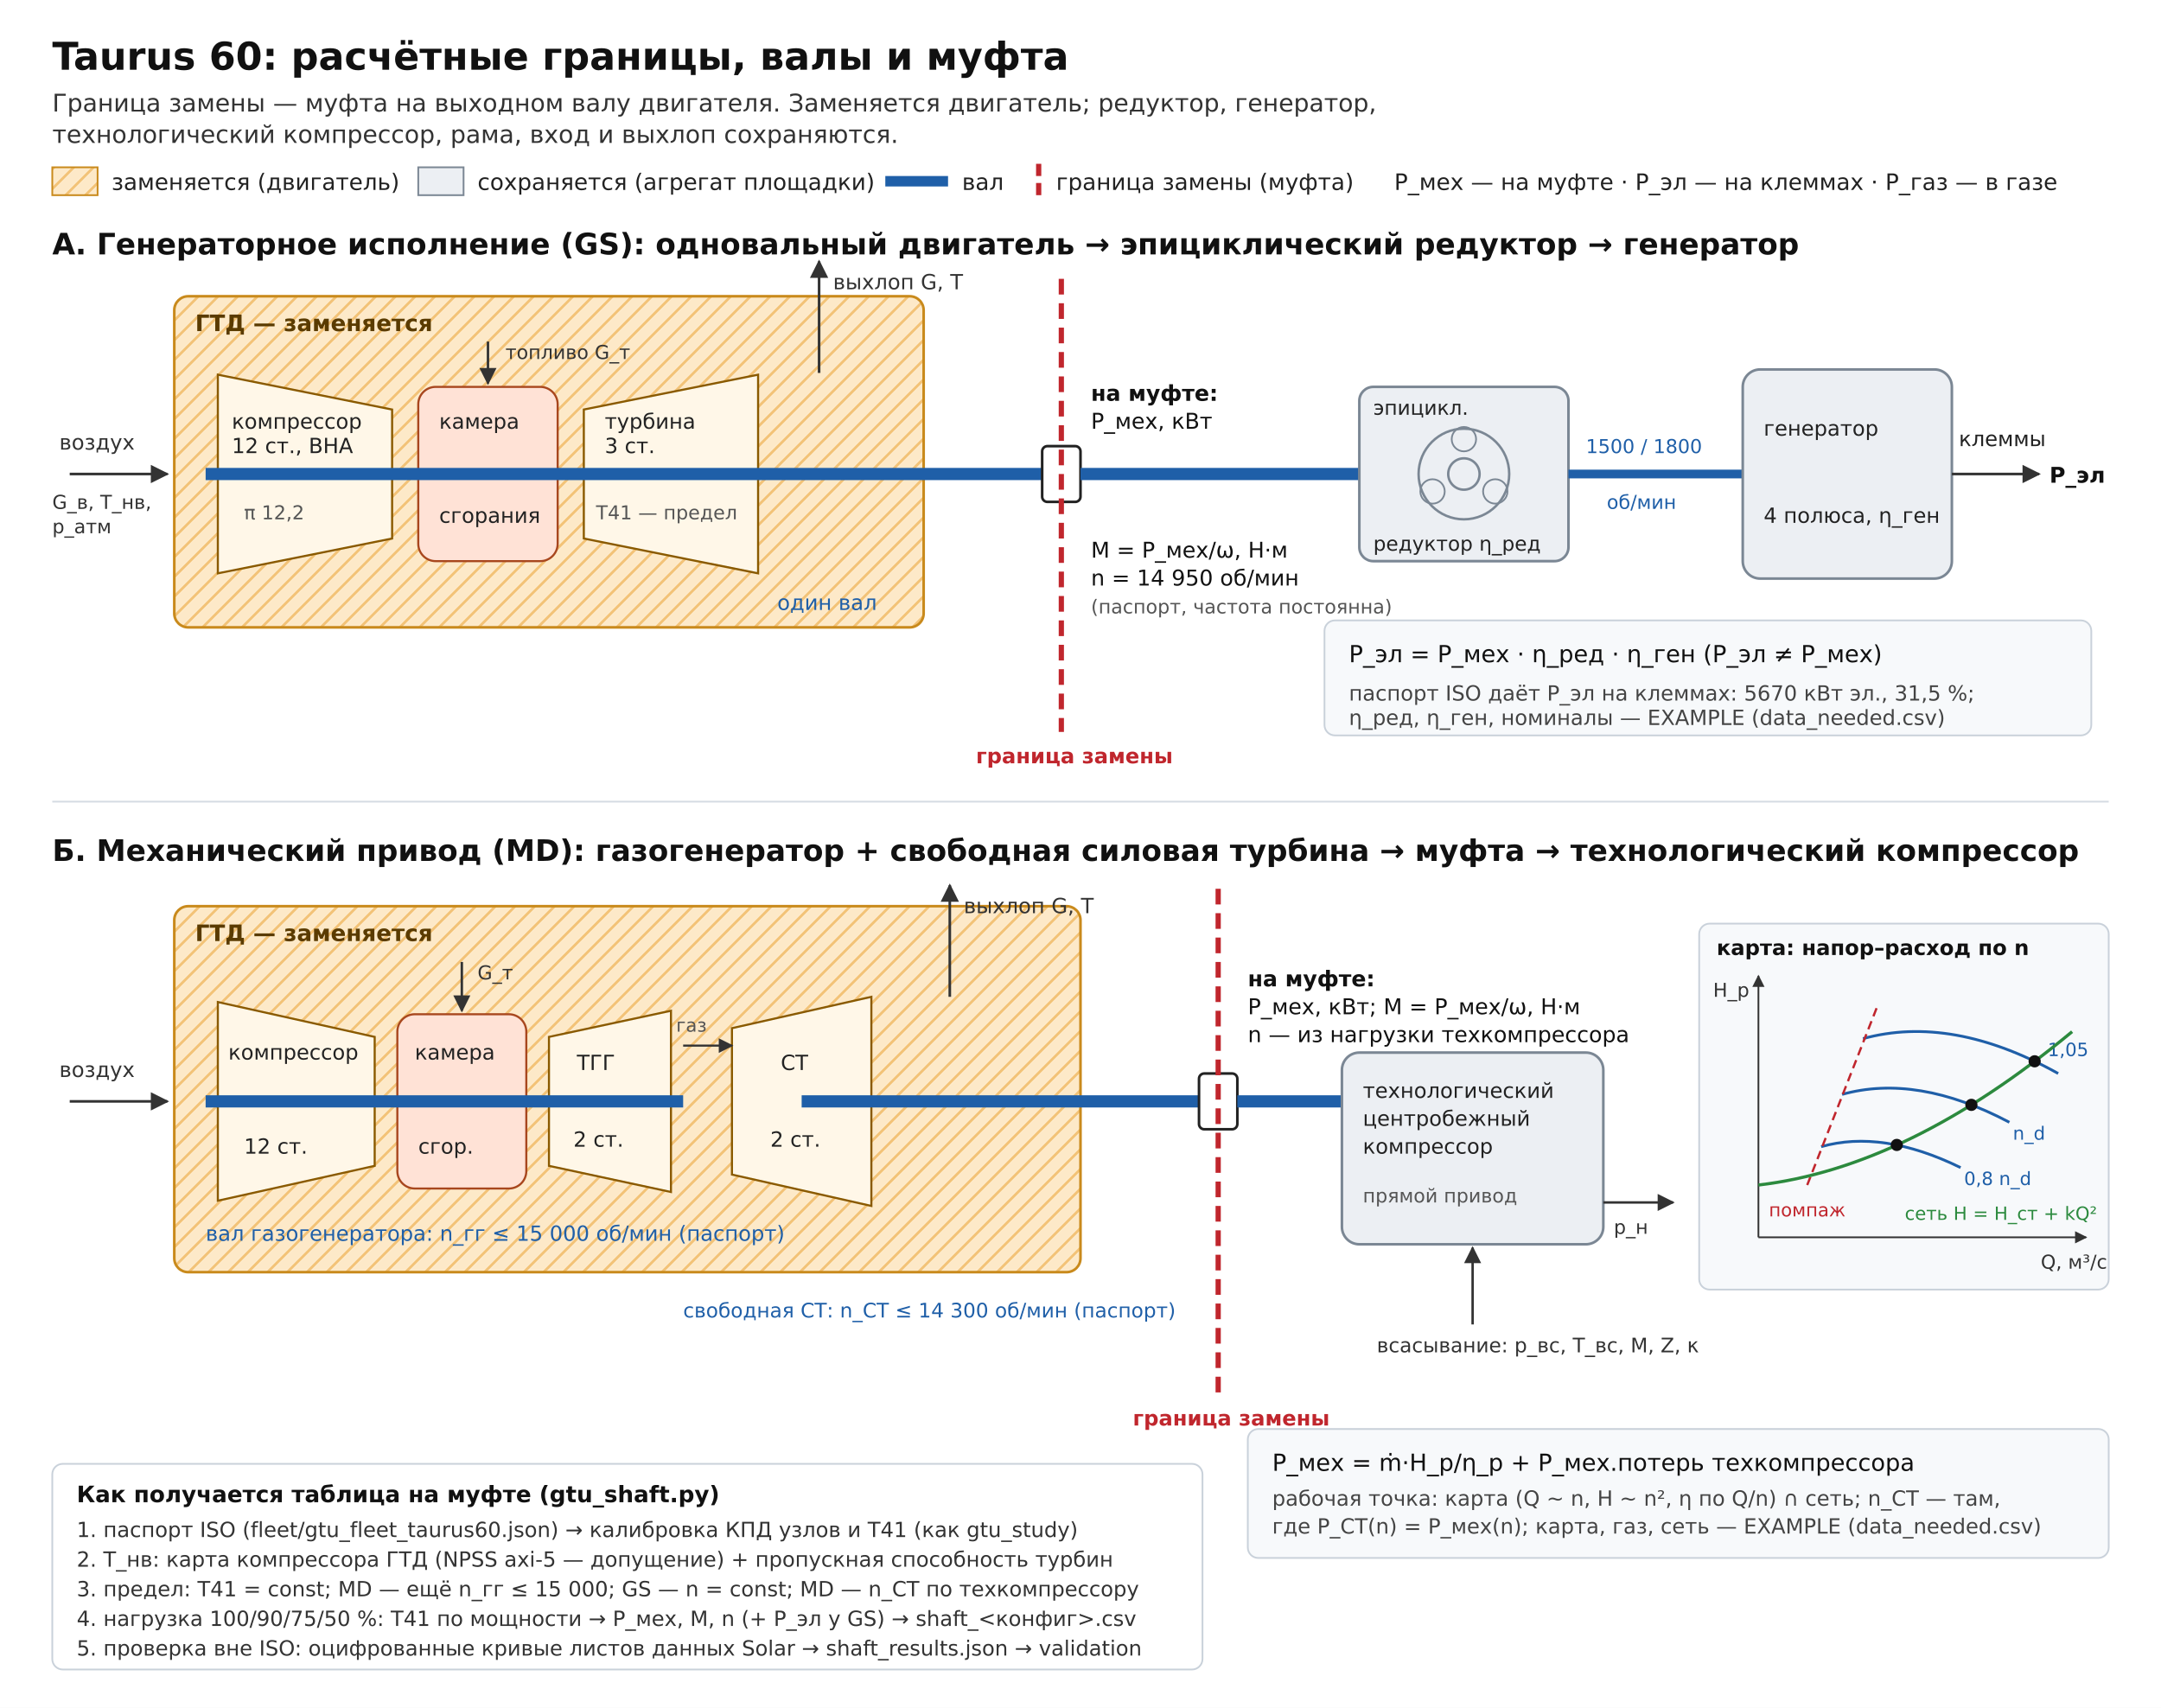
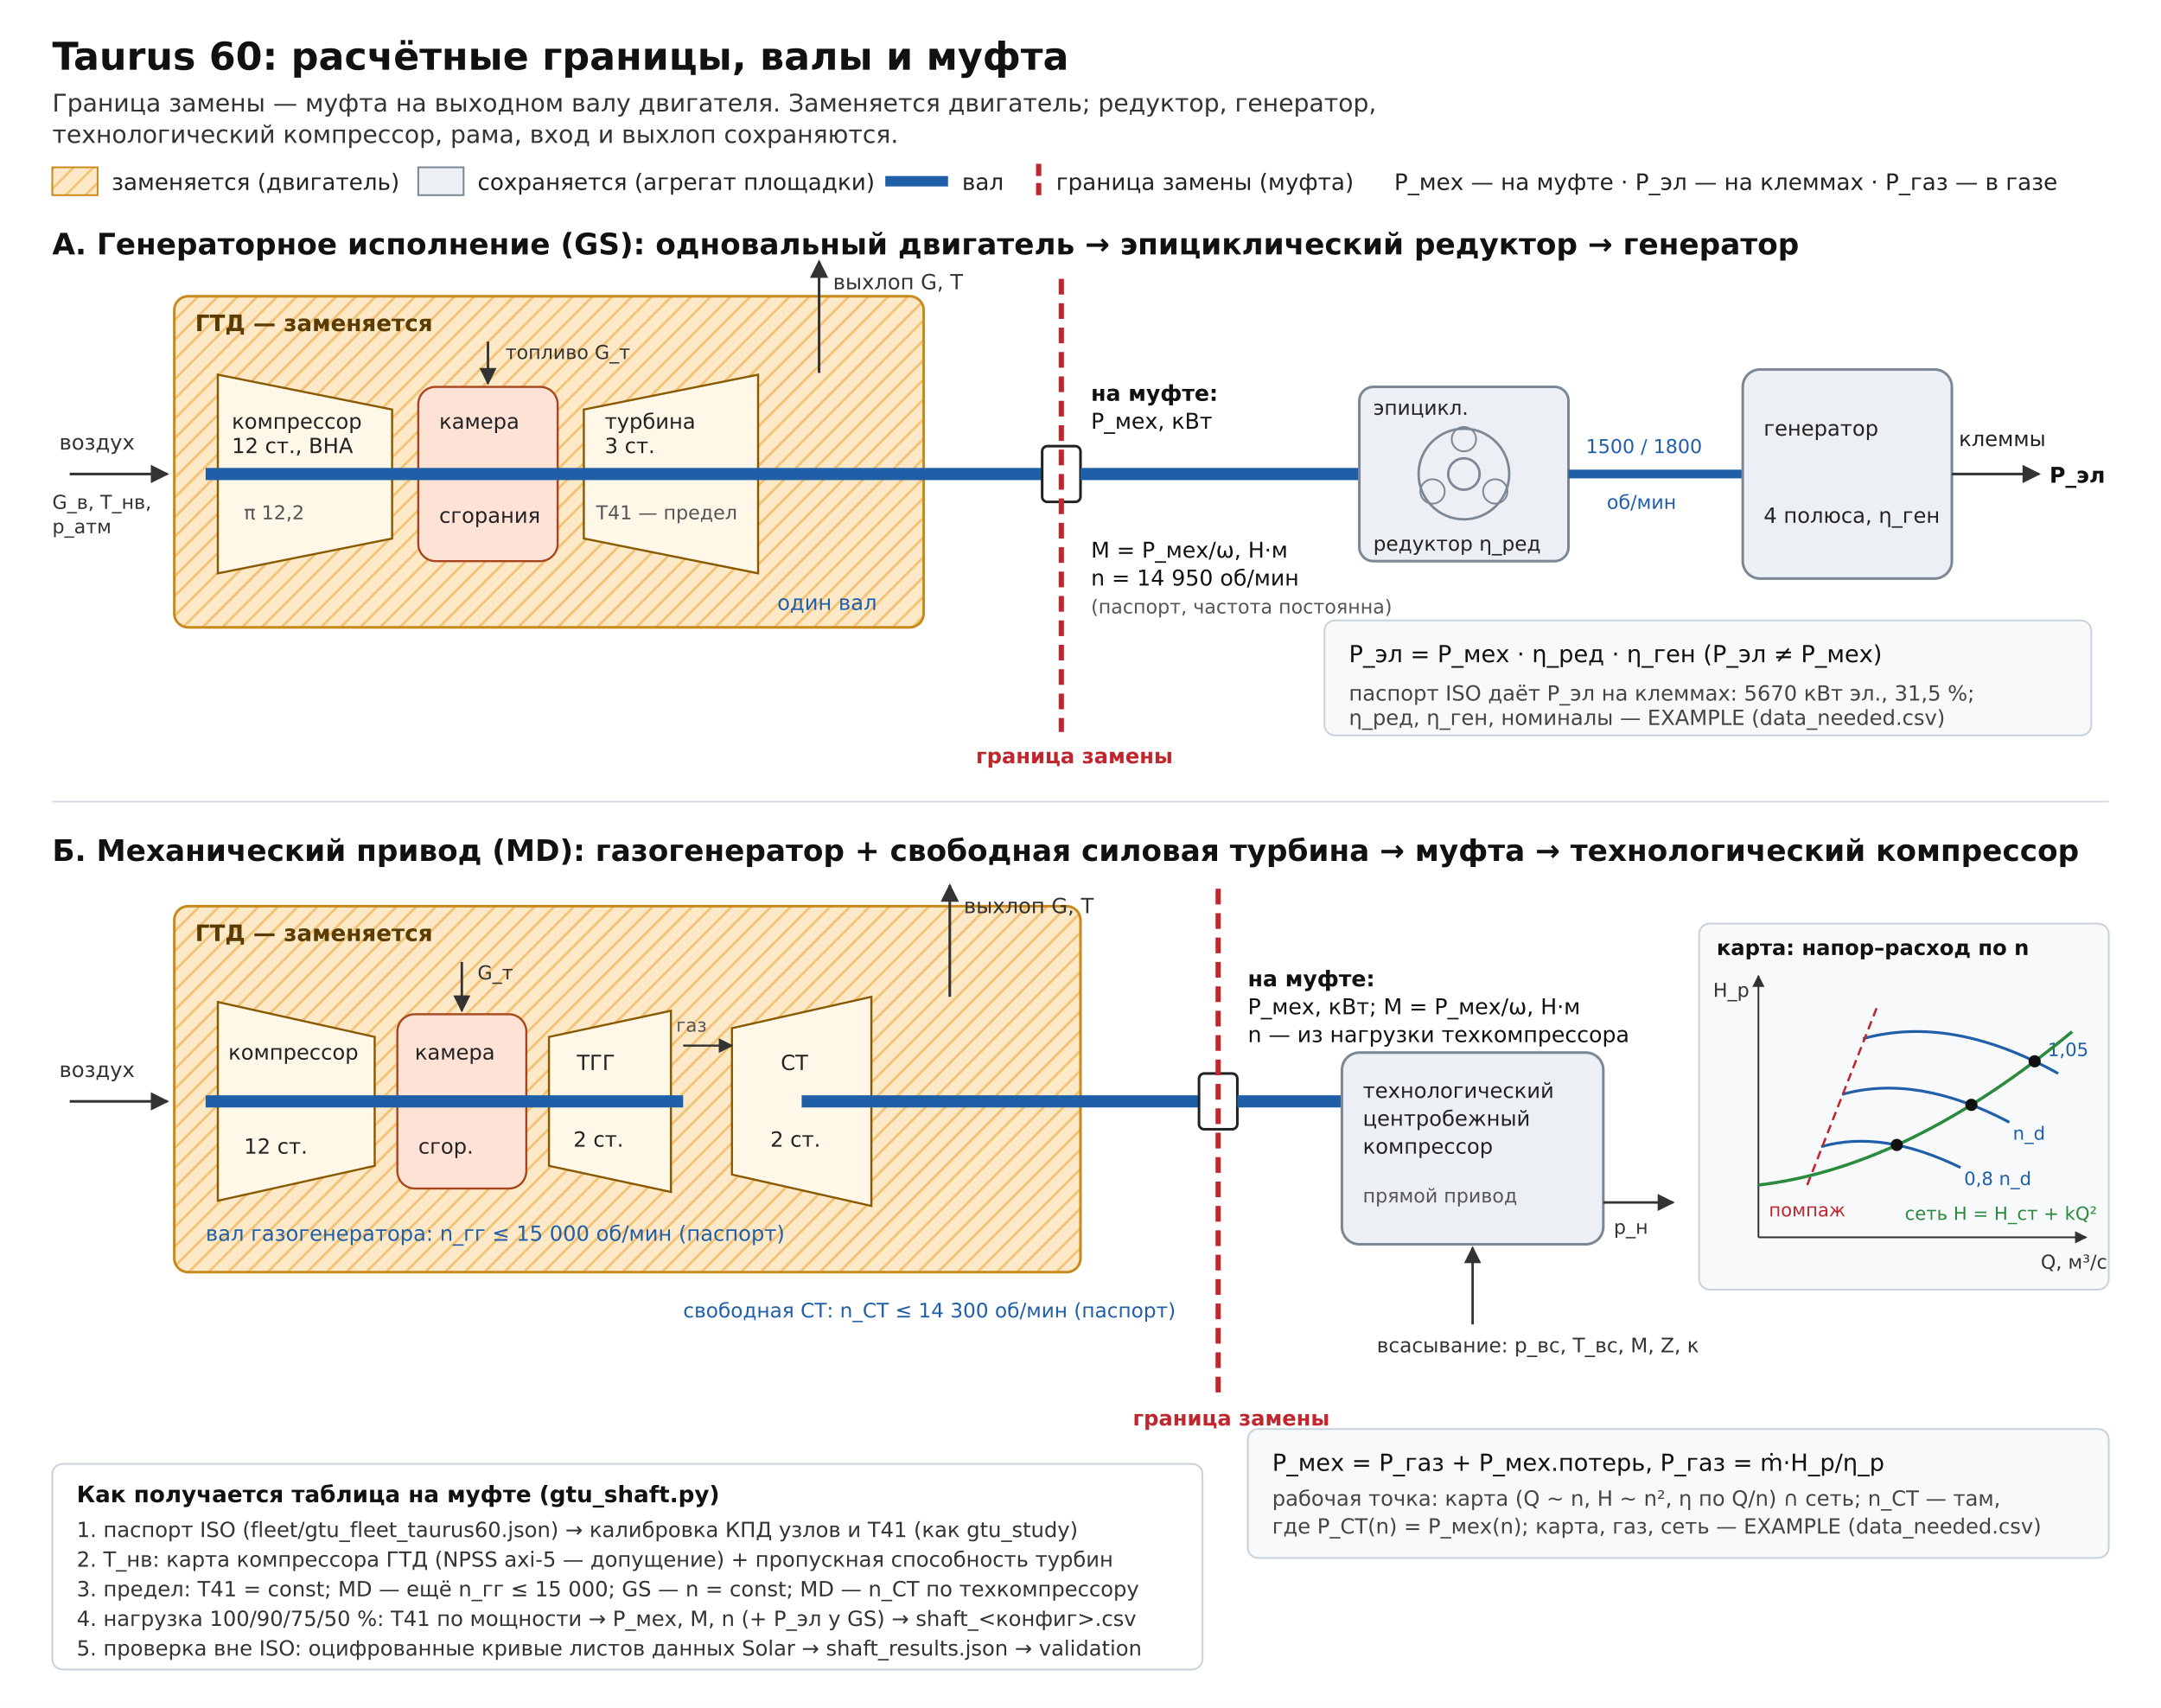
<svg xmlns="http://www.w3.org/2000/svg" width="1240" height="980" viewBox="0 0 1240 980" font-family="DejaVu Sans, Arial, sans-serif" role="img" aria-labelledby="t d">
  <defs>
    <marker id="ar" viewBox="0 0 10 10" refX="9" refY="5" markerWidth="7" markerHeight="7" orient="auto-start-reverse">
      <path d="M0,0 L10,5 L0,10 z" fill="#333" />
    </marker>
    <marker id="arB" viewBox="0 0 10 10" refX="9" refY="5" markerWidth="7" markerHeight="7" orient="auto-start-reverse">
      <path d="M0,0 L10,5 L0,10 z" fill="#1f5fa8" />
    </marker>
    <pattern id="hatch" width="8" height="8" patternUnits="userSpaceOnUse" patternTransform="rotate(45)">
      <rect width="8" height="8" fill="#fde9c8" />
      <line x1="0" y1="0" x2="0" y2="8" stroke="#f3c47a" stroke-width="3" />
    </pattern>
  </defs>
  <rect width="1240" height="980" fill="#ffffff" />
  <text x="30" y="40" font-size="22" font-weight="bold" fill="#111">Taurus 60: расчётные границы, валы и муфта</text>
  <text x="30" y="64" font-size="14" fill="#333">Граница замены — муфта на выходном валу двигателя. Заменяется двигатель; редуктор, генератор,</text>
  <text x="30" y="82" font-size="14" fill="#333">технологический компрессор, рама, вход и выхлоп сохраняются.</text>
  <g transform="translate(30,96)" font-size="13" fill="#222">
    <rect x="0" y="0" width="26" height="16" fill="url(#hatch)" stroke="#c98a1c" />
    <text x="34" y="13">заменяется (двигатель)</text>
    <rect x="210" y="0" width="26" height="16" fill="#eceff3" stroke="#7b8794" />
    <text x="244" y="13">сохраняется (агрегат площадки)</text>
    <line x1="478" y1="8" x2="514" y2="8" stroke="#1f5fa8" stroke-width="6" />
    <text x="522" y="13">вал</text>
    <line x1="566" y1="-2" x2="566" y2="20" stroke="#c0262d" stroke-width="3" stroke-dasharray="7 4" />
    <text x="576" y="13">граница замены (муфта)</text>
    <text x="770" y="13">P_мех — на муфте · P_эл — на клеммах · P_газ — в газе</text>
  </g>
  <text x="30" y="146" font-size="17" font-weight="bold" fill="#111">А. Генераторное исполнение (GS): одновальный двигатель → эпициклический редуктор → генератор</text>
  <g font-size="12" fill="#333">
    <line x1="40" y1="272" x2="96" y2="272" stroke="#333" stroke-width="1.5" marker-end="url(#ar)" />
    <text x="34" y="258">воздух</text>
    <text x="30" y="292" font-size="11">G_в, T_нв,</text>
    <text x="30" y="306" font-size="11">p_атм</text>
  </g>
  <rect x="100" y="170" width="430" height="190" rx="8" fill="url(#hatch)" stroke="#c98a1c" stroke-width="1.5" />
  <text x="112" y="190" font-size="13" font-weight="bold" fill="#5a3b00">ГТД — заменяется</text>
  <polygon points="125,215 225,235 225,309 125,329" fill="#fff7e8" stroke="#8a5a00" stroke-width="1.2" />
  <text x="133" y="246" font-size="12" fill="#222">компрессор</text>
  <text x="133" y="260" font-size="12" fill="#222">12 ст., ВНА</text>
  <text x="140" y="298" font-size="11" fill="#555">π 12,2</text>
  <rect x="240" y="222" width="80" height="100" rx="10" fill="#ffe2d6" stroke="#a8471e" stroke-width="1.2" />
  <text x="252" y="246" font-size="12" fill="#222">камера</text>
  <text x="252" y="300" font-size="12" fill="#222">сгорания</text>
  <line x1="280" y1="196" x2="280" y2="220" stroke="#333" stroke-width="1.4" marker-end="url(#ar)" />
  <text x="290" y="206" font-size="11" fill="#333">топливо G_т</text>
  <polygon points="335,235 435,215 435,329 335,309" fill="#fff7e8" stroke="#8a5a00" stroke-width="1.2" />
  <text x="347" y="246" font-size="12" fill="#222">турбина</text>
  <text x="347" y="260" font-size="12" fill="#222">3 ст.</text>
  <text x="342" y="298" font-size="11" fill="#555">T41 — предел</text>
  <line x1="470" y1="214" x2="470" y2="150" stroke="#333" stroke-width="1.5" marker-end="url(#ar)" />
  <text x="478" y="166" font-size="12" fill="#333">выхлоп G, T</text>
  <line x1="118" y1="272" x2="600" y2="272" stroke="#1f5fa8" stroke-width="7" />
  <text x="446" y="350" font-size="12" fill="#1f5fa8">один вал</text>
  <rect x="598" y="256" width="22" height="32" rx="3" fill="#ffffff" stroke="#222" stroke-width="1.5" />
  <line x1="609" y1="160" x2="609" y2="420" stroke="#c0262d" stroke-width="3" stroke-dasharray="9 5" />
  <text x="560" y="438" font-size="12" font-weight="bold" fill="#c0262d">граница замены</text>
  <g font-size="12.5" fill="#111">
-     <rect x="520" y="372" width="180" height="0" />
    <text x="626" y="230" font-weight="bold">на муфте:</text>
    <text x="626" y="246">P_мех, кВт</text>
    <text x="626" y="320">M = P_мех/ω, Н·м</text>
    <text x="626" y="336">n = 14 950 об/мин</text>
    <text x="626" y="352" font-size="11" fill="#555">(паспорт, частота постоянна)</text>
  </g>
  <line x1="620" y1="272" x2="780" y2="272" stroke="#1f5fa8" stroke-width="7" />
  <rect x="780" y="222" width="120" height="100" rx="8" fill="#eceff3" stroke="#7b8794" stroke-width="1.5" />
  <circle cx="840" cy="272" r="26" fill="none" stroke="#7b8794" stroke-width="1.4" />
  <circle cx="840" cy="272" r="9" fill="none" stroke="#7b8794" stroke-width="1.4" />
  <circle cx="840" cy="252" r="7" fill="none" stroke="#7b8794" />
  <circle cx="822" cy="282" r="7" fill="none" stroke="#7b8794" />
  <circle cx="858" cy="282" r="7" fill="none" stroke="#7b8794" />
  <text x="788" y="238" font-size="11.5" fill="#222">эпицикл.</text>
  <text x="788" y="316" font-size="11.5" fill="#222">редуктор η_ред</text>
  <line x1="900" y1="272" x2="1000" y2="272" stroke="#1f5fa8" stroke-width="5" />
  <text x="910" y="260" font-size="11" fill="#1f5fa8">1500 / 1800</text>
  <text x="922" y="292" font-size="11" fill="#1f5fa8">об/мин</text>
  <rect x="1000" y="212" width="120" height="120" rx="10" fill="#eceff3" stroke="#7b8794" stroke-width="1.5" />
  <text x="1012" y="250" font-size="12" fill="#222">генератор</text>
  <text x="1012" y="300" font-size="12" fill="#222">4 полюса, η_ген</text>
  <line x1="1120" y1="272" x2="1170" y2="272" stroke="#333" stroke-width="1.5" marker-end="url(#ar)" />
  <text x="1124" y="256" font-size="12" fill="#222">клеммы</text>
  <text x="1176" y="277" font-size="12.5" font-weight="bold" fill="#111">P_эл</text>
  <rect x="760" y="356" width="440" height="66" rx="6" fill="#f7f9fb" stroke="#c9d1da" />
  <text x="774" y="380" font-size="13.5" fill="#111">P_эл = P_мех · η_ред · η_ген  (P_эл ≠ P_мех)</text>
  <text x="774" y="402" font-size="12" fill="#444">паспорт ISO даёт P_эл на клеммах: 5670 кВт эл., 31,5 %;</text>
  <text x="774" y="416" font-size="12" fill="#444">η_ред, η_ген, номиналы — EXAMPLE (data_needed.csv)</text>
  <line x1="30" y1="460" x2="1210" y2="460" stroke="#d5dbe2" />
  <text x="30" y="494" font-size="17" font-weight="bold" fill="#111">Б. Механический привод (MD): газогенератор + свободная силовая турбина → муфта → технологический компрессор</text>
  <g font-size="12" fill="#333">
    <line x1="40" y1="632" x2="96" y2="632" stroke="#333" stroke-width="1.5" marker-end="url(#ar)" />
    <text x="34" y="618">воздух</text>
  </g>
  <rect x="100" y="520" width="520" height="210" rx="8" fill="url(#hatch)" stroke="#c98a1c" stroke-width="1.5" />
  <text x="112" y="540" font-size="13" font-weight="bold" fill="#5a3b00">ГТД — заменяется</text>
  <polygon points="125,575 215,595 215,669 125,689" fill="#fff7e8" stroke="#8a5a00" stroke-width="1.2" />
  <text x="131" y="608" font-size="12" fill="#222">компрессор</text>
  <text x="140" y="662" font-size="12" fill="#222">12 ст.</text>
  <rect x="228" y="582" width="74" height="100" rx="10" fill="#ffe2d6" stroke="#a8471e" stroke-width="1.2" />
  <text x="238" y="608" font-size="12" fill="#222">камера</text>
  <text x="240" y="662" font-size="12" fill="#222">сгор.</text>
  <line x1="265" y1="552" x2="265" y2="580" stroke="#333" stroke-width="1.4" marker-end="url(#ar)" />
  <text x="274" y="562" font-size="11" fill="#333">G_т</text>
  <polygon points="315,595 385,580 385,684 315,669" fill="#fff7e8" stroke="#8a5a00" stroke-width="1.2" />
  <text x="331" y="614" font-size="12" fill="#222">ТГГ</text>
  <text x="329" y="658" font-size="12" fill="#222">2 ст.</text>
  <line x1="118" y1="632" x2="392" y2="632" stroke="#1f5fa8" stroke-width="7" />
  <text x="118" y="712" font-size="12" fill="#1f5fa8">вал газогенератора: n_гг ≤ 15 000 об/мин (паспорт)</text>
  <polygon points="420,590 500,572 500,692 420,674" fill="#fff7e8" stroke="#8a5a00" stroke-width="1.2" />
  <text x="448" y="614" font-size="12" fill="#222">СТ</text>
  <text x="442" y="658" font-size="12" fill="#222">2 ст.</text>
  <line x1="392" y1="600" x2="420" y2="600" stroke="#333" stroke-width="1.2" marker-end="url(#ar)" />
  <text x="388" y="592" font-size="10.5" fill="#555">газ</text>
  <line x1="545" y1="572" x2="545" y2="508" stroke="#333" stroke-width="1.5" marker-end="url(#ar)" />
  <text x="553" y="524" font-size="12" fill="#333">выхлоп G, T</text>
  <line x1="460" y1="632" x2="690" y2="632" stroke="#1f5fa8" stroke-width="7" />
  <text x="392" y="756" font-size="11.5" fill="#1f5fa8">свободная СТ: n_СТ ≤ 14 300 об/мин (паспорт)</text>
  <rect x="688" y="616" width="22" height="32" rx="3" fill="#ffffff" stroke="#222" stroke-width="1.5" />
  <line x1="699" y1="510" x2="699" y2="800" stroke="#c0262d" stroke-width="3" stroke-dasharray="9 5" />
  <text x="650" y="818" font-size="12" font-weight="bold" fill="#c0262d">граница замены</text>
  <g font-size="12.5" fill="#111">
    <text x="716" y="566" font-weight="bold">на муфте:</text>
    <text x="716" y="582">P_мех, кВт; M = P_мех/ω, Н·м</text>
    <text x="716" y="598">n — из нагрузки техкомпрессора</text>
  </g>
  <line x1="710" y1="632" x2="770" y2="632" stroke="#1f5fa8" stroke-width="7" />
  <rect x="770" y="604" width="150" height="110" rx="10" fill="#eceff3" stroke="#7b8794" stroke-width="1.5" />
  <text x="782" y="630" font-size="12" fill="#222">технологический</text>
  <text x="782" y="646" font-size="12" fill="#222">центробежный</text>
  <text x="782" y="662" font-size="12" fill="#222">компрессор</text>
  <text x="782" y="690" font-size="11" fill="#555">прямой привод</text>
  <line x1="845" y1="760" x2="845" y2="716" stroke="#333" stroke-width="1.4" marker-end="url(#ar)" />
  <text x="790" y="776" font-size="11.5" fill="#333">всасывание: p_вс, T_вс, M, Z, κ</text>
  <line x1="920" y1="690" x2="960" y2="690" stroke="#333" stroke-width="1.4" marker-end="url(#ar)" />
  <text x="926" y="708" font-size="11" fill="#333">p_н</text>
  <g transform="translate(975,530)">
    <rect x="0" y="0" width="235" height="210" rx="6" fill="#f7f9fb" stroke="#c9d1da" />
    <text x="10" y="18" font-size="12" font-weight="bold" fill="#111">карта: напор–расход по n</text>
    <line x1="34" y1="180" x2="222" y2="180" stroke="#333" stroke-width="1" marker-end="url(#ar)" />
    <line x1="34" y1="180" x2="34" y2="30" stroke="#333" stroke-width="1" marker-end="url(#ar)" />
    <text x="196" y="198" font-size="11" fill="#333">Q, м³/с</text>
    <text x="8" y="42" font-size="11" fill="#333">H_p</text>
    <path d="M70,128 Q105,118 150,140" fill="none" stroke="#1f5fa8" stroke-width="1.6" />
    <path d="M82,98 Q125,86 178,114" fill="none" stroke="#1f5fa8" stroke-width="1.6" />
    <path d="M94,66 Q145,52 206,86" fill="none" stroke="#1f5fa8" stroke-width="1.6" />
    <text x="152" y="150" font-size="10.5" fill="#1f5fa8">0,8 n_d</text>
    <text x="180" y="124" font-size="10.5" fill="#1f5fa8">n_d</text>
    <text x="200" y="76" font-size="10.5" fill="#1f5fa8">1,05</text>
    <path d="M62,150 L102,48" fill="none" stroke="#c0262d" stroke-width="1.3" stroke-dasharray="5 3" />
    <text x="40" y="168" font-size="10.5" fill="#c0262d">помпаж</text>
    <path d="M34,150 Q120,140 214,62" fill="none" stroke="#2c8a3e" stroke-width="1.8" />
    <text x="118" y="170" font-size="10.5" fill="#2c8a3e">сеть H = H_ст + kQ²</text>
    <circle cx="113.4" cy="127" r="3.5" fill="#111" />
    <circle cx="156.2" cy="104" r="3.5" fill="#111" />
    <circle cx="192.5" cy="79" r="3.5" fill="#111" />
  </g>
  <rect x="716" y="820" width="494" height="74" rx="6" fill="#f7f9fb" stroke="#c9d1da" />
-   <text x="730" y="844" font-size="13.5" fill="#111">P_мех = ṁ·H_p/η_p + P_мех.потерь техкомпрессора</text>
+   <text x="730" y="844" font-size="13.5" fill="#111">P_мех = P_газ + P_мех.потерь,  P_газ = ṁ·H_p/η_p</text>
  <text x="730" y="864" font-size="12" fill="#444">рабочая точка: карта (Q ~ n, H ~ n², η по Q/n) ∩ сеть; n_СТ — там,</text>
  <text x="730" y="880" font-size="12" fill="#444">где P_СТ(n) = P_мех(n); карта, газ, сеть — EXAMPLE (data_needed.csv)</text>
  <rect x="30" y="840" width="660" height="118" rx="6" fill="#ffffff" stroke="#c9d1da" />
  <text x="44" y="862" font-size="13" font-weight="bold" fill="#111">Как получается таблица на муфте (gtu_shaft.py)</text>
  <text x="44" y="882" font-size="12" fill="#333">1. паспорт ISO (fleet/gtu_fleet_taurus60.json) → калибровка КПД узлов и T41 (как gtu_study)</text>
  <text x="44" y="899" font-size="12" fill="#333">2. T_нв: карта компрессора ГТД (NPSS axi-5 — допущение) + пропускная способность турбин</text>
  <text x="44" y="916" font-size="12" fill="#333">3. предел: T41 = const; MD — ещё n_гг ≤ 15 000; GS — n = const; MD — n_СТ по техкомпрессору</text>
  <text x="44" y="933" font-size="12" fill="#333">4. нагрузка 100/90/75/50 %: T41 по мощности → P_мех, M, n (+ P_эл у GS) → shaft_&lt;конфиг&gt;.csv</text>
  <text x="44" y="950" font-size="12" fill="#333">5. проверка вне ISO: оцифрованные кривые листов данных Solar → shaft_results.json → validation</text>
</svg>
